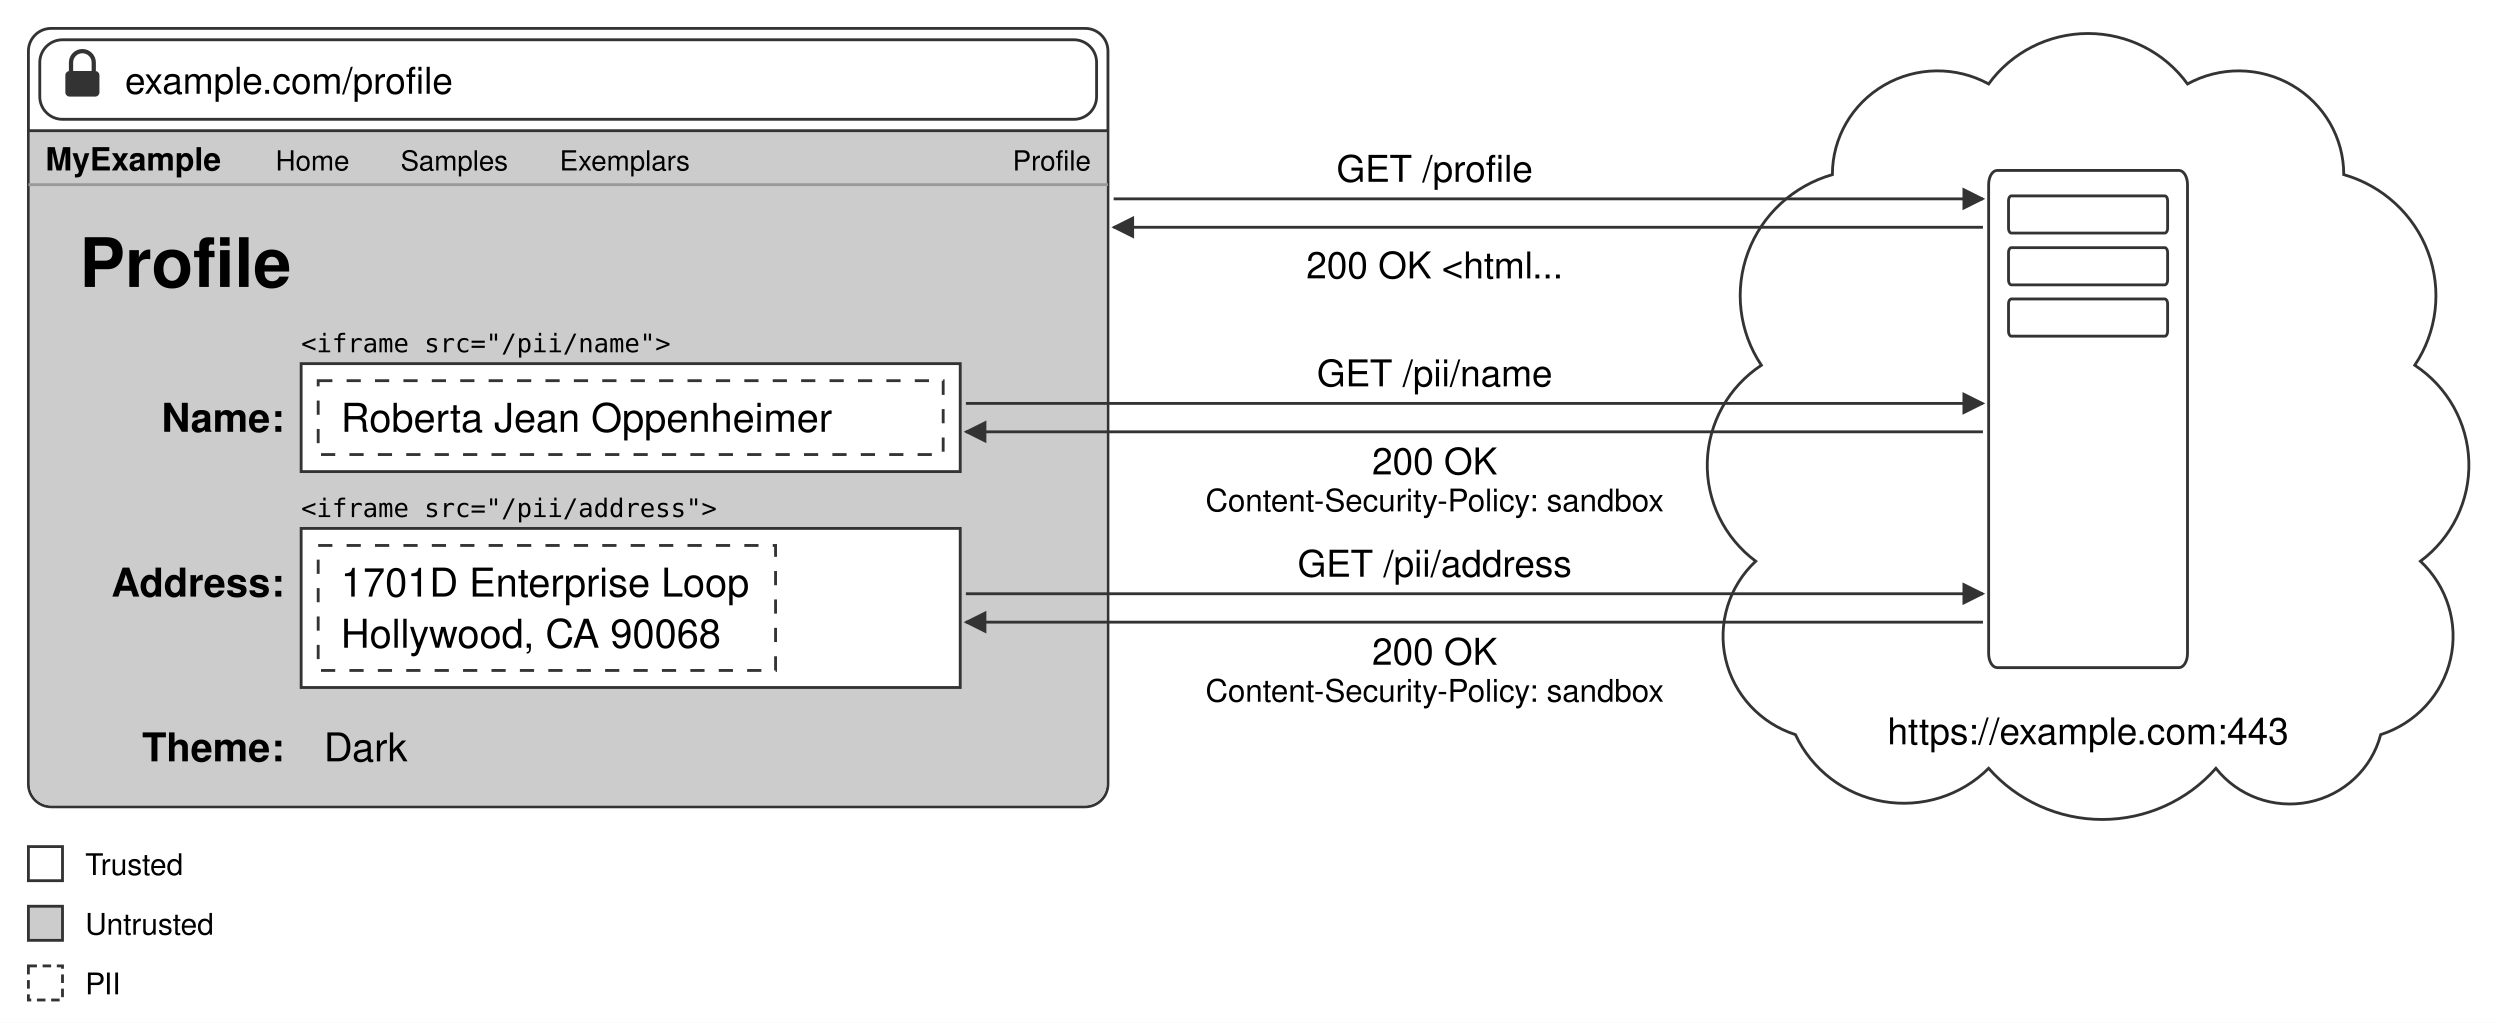
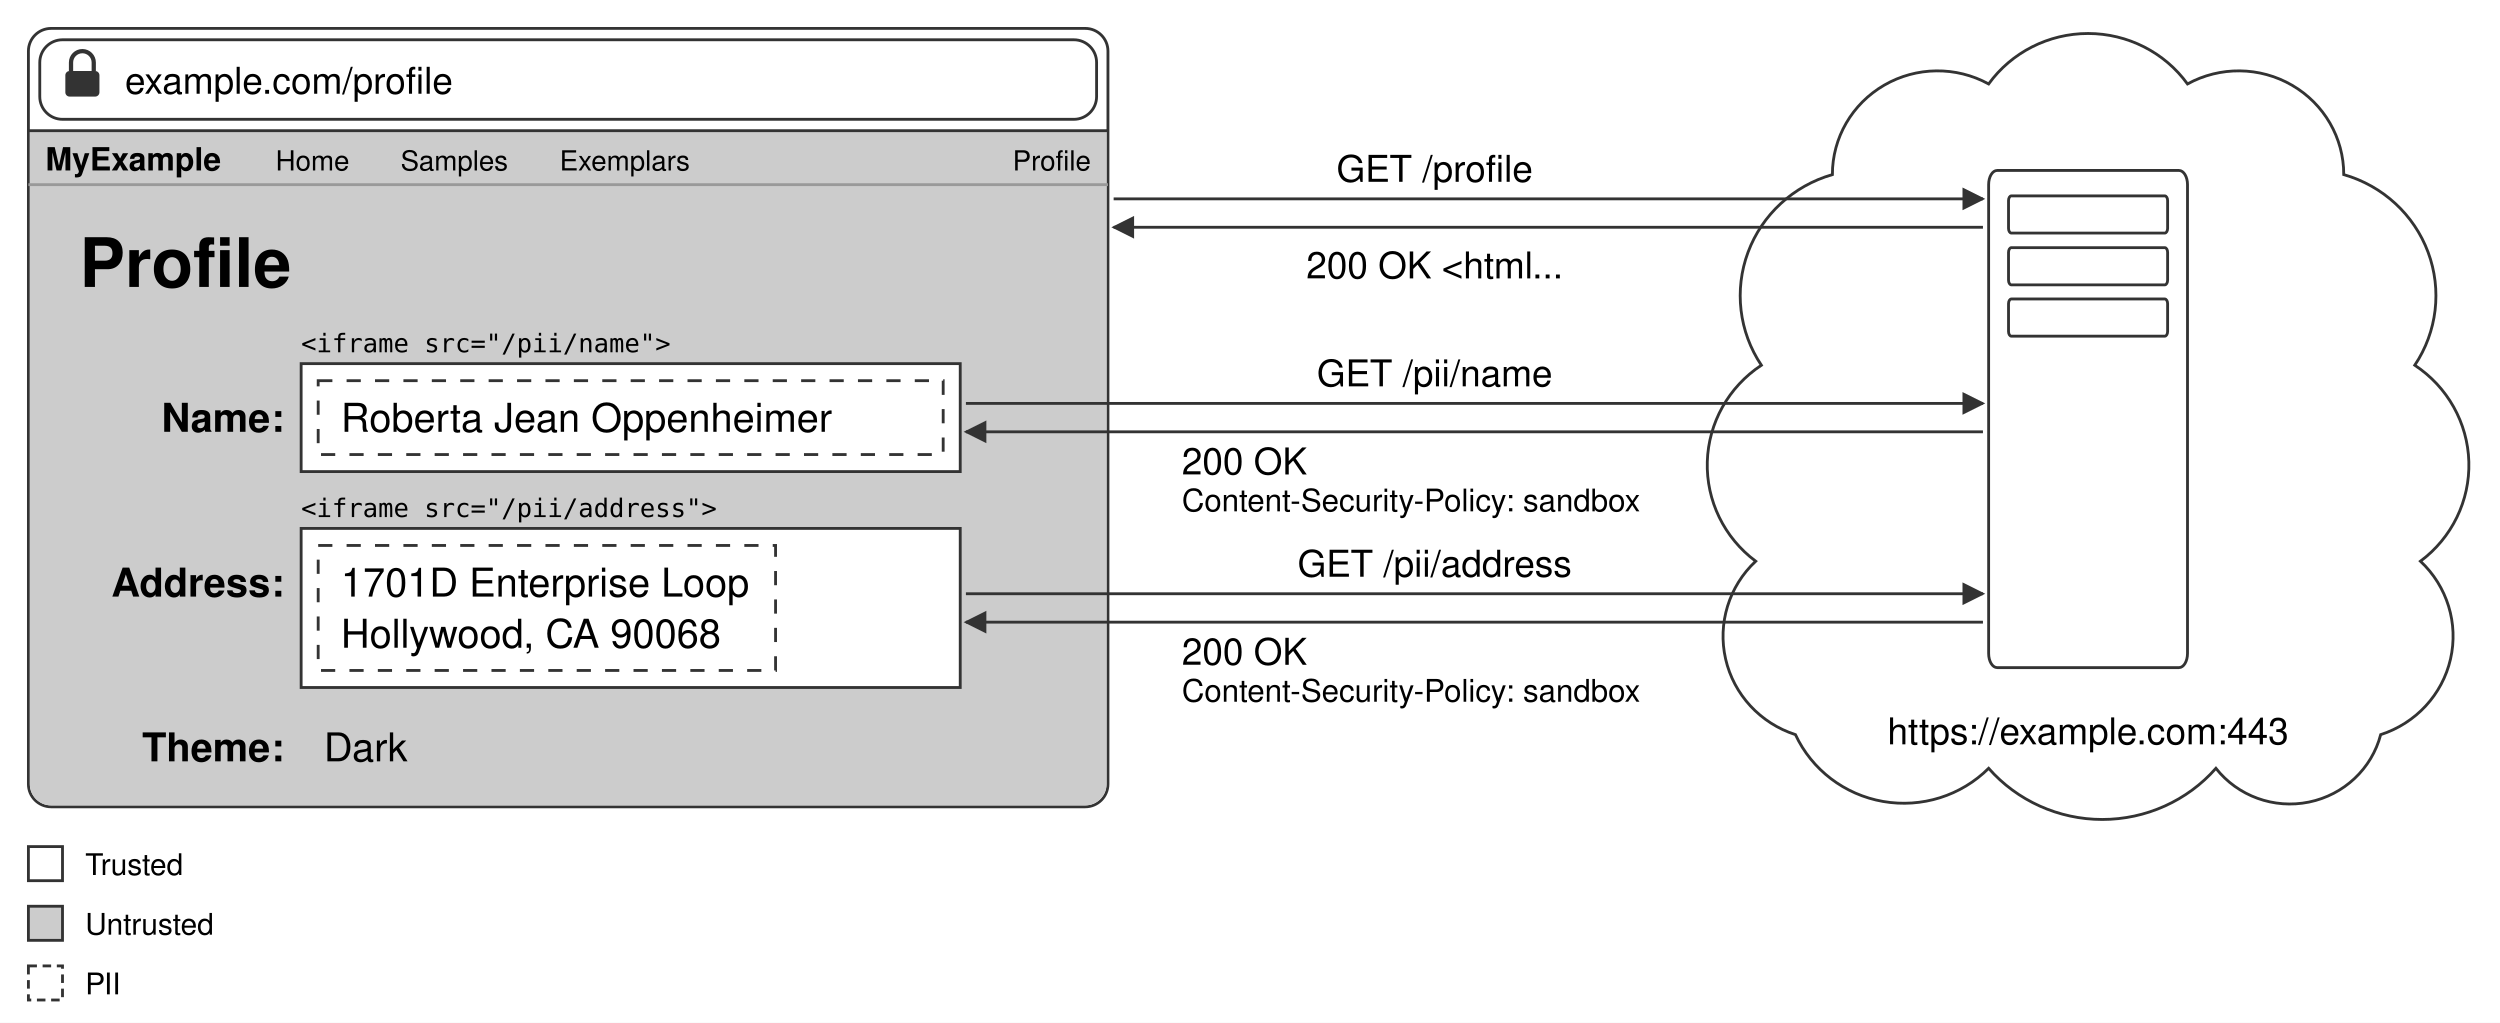
<svg xmlns="http://www.w3.org/2000/svg" width="880" height="360" viewBox="0 0 880 360" font-family="-apple-system, BlinkMacSystemFont, 'Segoe UI', Helvetica, Arial, sans-serif" font-size="14" fill="#000">
  <defs>
    <marker id="arrowhead" viewBox="0 0 10 10" refX="9" refY="5" markerWidth="8" markerHeight="8" orient="auto-start-reverse">
      <path d="M0,0 L10,5 L0,10 z" fill="#333" />
    </marker>
    <symbol id="lock" viewBox="0 0 12 16" overflow="visible">
      <path d="M2,7 v-3 a4,4 0 0 1 8,0 v3" fill="none" stroke="#333" stroke-width="1.5" />
      <rect y="7" width="12" height="9" rx="1.5" fill="#333" />
    </symbol>
    <symbol id="cloud" viewBox="0 0 270 222" preserveAspectRatio="none" overflow="visible">
      <path d="M32,197.1              A37,28.9 0 0 1 18,148.7              A43,33.6 0 0 1 20,94              A45,35.2 0 0 1 45,40.8              A37,28.9 0 0 1 100,15.5              A43,33.6 0 0 1 170,15.5              A37,28.9 0 0 1 225,40.8              A45,35.2 0 0 1 250,94              A43,33.6 0 0 1 252,148.7              A37,28.9 0 0 1 238,197.1              A33,25.8 0 0 1 180,206.5              A53,41.5 0 0 1 100,206.5              A42,32.9 0 0 1 32,197.1 z" fill="inherit" stroke="#333" vector-effect="non-scaling-stroke" />
    </symbol>
    <symbol id="server" viewBox="0 0 70 105.6" preserveAspectRatio="none" overflow="visible">
      <rect width="70" height="105.6" rx="3" fill="inherit" stroke="#333" vector-effect="non-scaling-stroke" />
      <rect x="7" y="5.4" width="56" height="7.9" rx="1" fill="inherit" stroke="#333" vector-effect="non-scaling-stroke" />
      <rect x="7" y="16.4" width="56" height="7.9" rx="1" fill="inherit" stroke="#333" vector-effect="non-scaling-stroke" />
      <rect x="7" y="27.3" width="56" height="7.9" rx="1" fill="inherit" stroke="#333" vector-effect="non-scaling-stroke" />
    </symbol>
    <symbol id="legend" viewBox="0 0 70 60" overflow="visible">
      <rect width="12" height="12" fill="#fff" stroke="#333" />
      <text x="20" y="10" font-size="10.5">Trusted</text>
      <rect y="21" width="12" height="12" fill="#ccc" stroke="#333" />
      <text x="20" y="31" font-size="10.5">Untrusted</text>
      <rect y="42" width="12" height="12" fill="#fff" stroke="#333" stroke-dasharray="3 2" />
      <text x="20" y="52" font-size="10.5">PII</text>
    </symbol>
  </defs>
  <rect width="880" height="360" fill="#fff" />
  <g>
    <rect x="10" y="10" width="380" height="274" rx="8" fill="#fff" stroke="#333" />
    <rect x="14" y="14" width="372" height="28" rx="8" fill="#fff" stroke="#333" />
    <use href="#lock" x="23" y="18" width="12" height="16" />
    <text x="44" y="33" font-size="13">example.com/profile</text>
    <path d="M10.5,46 H389.5 V276 A7.5,7.5 0 0 1 382,283.5 H18 A7.5,7.5 0 0 1 10.5,276 Z" fill="#ccc" />
    <line x1="10" y1="46" x2="390" y2="46" stroke="#333" />
    <text x="16" y="60" font-size="11.25" font-weight="bold">MyExample</text>
    <text x="97" y="60" font-size="9.75">Home</text>
    <text x="141" y="60" font-size="9.75">Samples</text>
    <text x="197" y="60" font-size="9.75">Exemplars</text>
    <text x="384" y="60" font-size="9.75" text-anchor="end">Profile</text>
    <line x1="10" y1="65" x2="390" y2="65" stroke="#999" />
    <text x="28" y="101" font-size="24" font-weight="bold">Profile</text>
    <text x="100" y="152" text-anchor="end" font-weight="bold">Name:</text>
    <text x="106" y="124" font-family="ui-monospace, SFMono-Regular, Menlo, Consolas, monospace" font-size="9">&lt;iframe src="/pii/name"&gt;</text>
    <rect x="106" y="128" width="232" height="38" fill="#fff" stroke="#333" />
    <rect x="112" y="134" width="220" height="26" fill="#fff" stroke="#333" stroke-dasharray="5 5" />
    <text x="120" y="152">Roberta Jean Oppenheimer</text>
    <text x="100" y="210" text-anchor="end" font-weight="bold">Address:</text>
    <text x="106" y="182" font-family="ui-monospace, SFMono-Regular, Menlo, Consolas, monospace" font-size="9">&lt;iframe src="/pii/address"&gt;</text>
    <rect x="106" y="186" width="232" height="56" fill="#fff" stroke="#333" />
    <rect x="112" y="192" width="161" height="44" fill="#fff" stroke="#333" stroke-dasharray="5 5" />
    <text x="120" y="210">1701D Enterprise Loop<tspan x="120" dy="18">Hollywood, CA 90068</tspan>
    </text>
    <text x="100" y="268" text-anchor="end" font-weight="bold">Theme:</text>
    <text x="114" y="268">Dark</text>
  </g>
  <use href="#cloud" x="600" y="10" width="270" height="280" fill="#fff" />
  <use href="#server" x="700" y="60" width="70" height="175" fill="#fff" />
  <text x="735" y="262" text-anchor="middle" font-size="13">https://example.com:443</text>
  <line x1="392" y1="70" x2="698" y2="70" stroke="#333" marker-end="url(#arrowhead)" />
  <text x="505" y="64" text-anchor="middle" font-size="13">GET /profile</text>
  <line x1="698" y1="80" x2="392" y2="80" stroke="#333" marker-end="url(#arrowhead)" />
  <text x="505" y="98" text-anchor="middle" font-size="13">200 OK &lt;html...</text>
  <line x1="340" y1="142" x2="698" y2="142" stroke="#333" marker-end="url(#arrowhead)" />
  <text x="505" y="136" text-anchor="middle" font-size="13">GET /pii/name</text>
  <line x1="698" y1="152" x2="340" y2="152" stroke="#333" marker-end="url(#arrowhead)" />
-   <text x="505" y="167" text-anchor="middle" font-size="13">200 OK<tspan x="505" dy="13" font-size="11">Content-Security-Policy: sandbox</tspan>
+   <text x="416" y="167" font-size="13">200 OK<tspan x="416" dy="13" font-size="11">Content-Security-Policy: sandbox</tspan>
  </text>
  <line x1="340" y1="209" x2="698" y2="209" stroke="#333" marker-end="url(#arrowhead)" />
  <text x="505" y="203" text-anchor="middle" font-size="13">GET /pii/address</text>
  <line x1="698" y1="219" x2="340" y2="219" stroke="#333" marker-end="url(#arrowhead)" />
-   <text x="505" y="234" text-anchor="middle" font-size="13">200 OK<tspan x="505" dy="13" font-size="11">Content-Security-Policy: sandbox</tspan>
+   <text x="416" y="234" font-size="13">200 OK<tspan x="416" dy="13" font-size="11">Content-Security-Policy: sandbox</tspan>
  </text>
  <g transform="translate(0,37)">
    <use href="#legend" x="10" y="261" width="70" height="60" />
  </g>
</svg>
